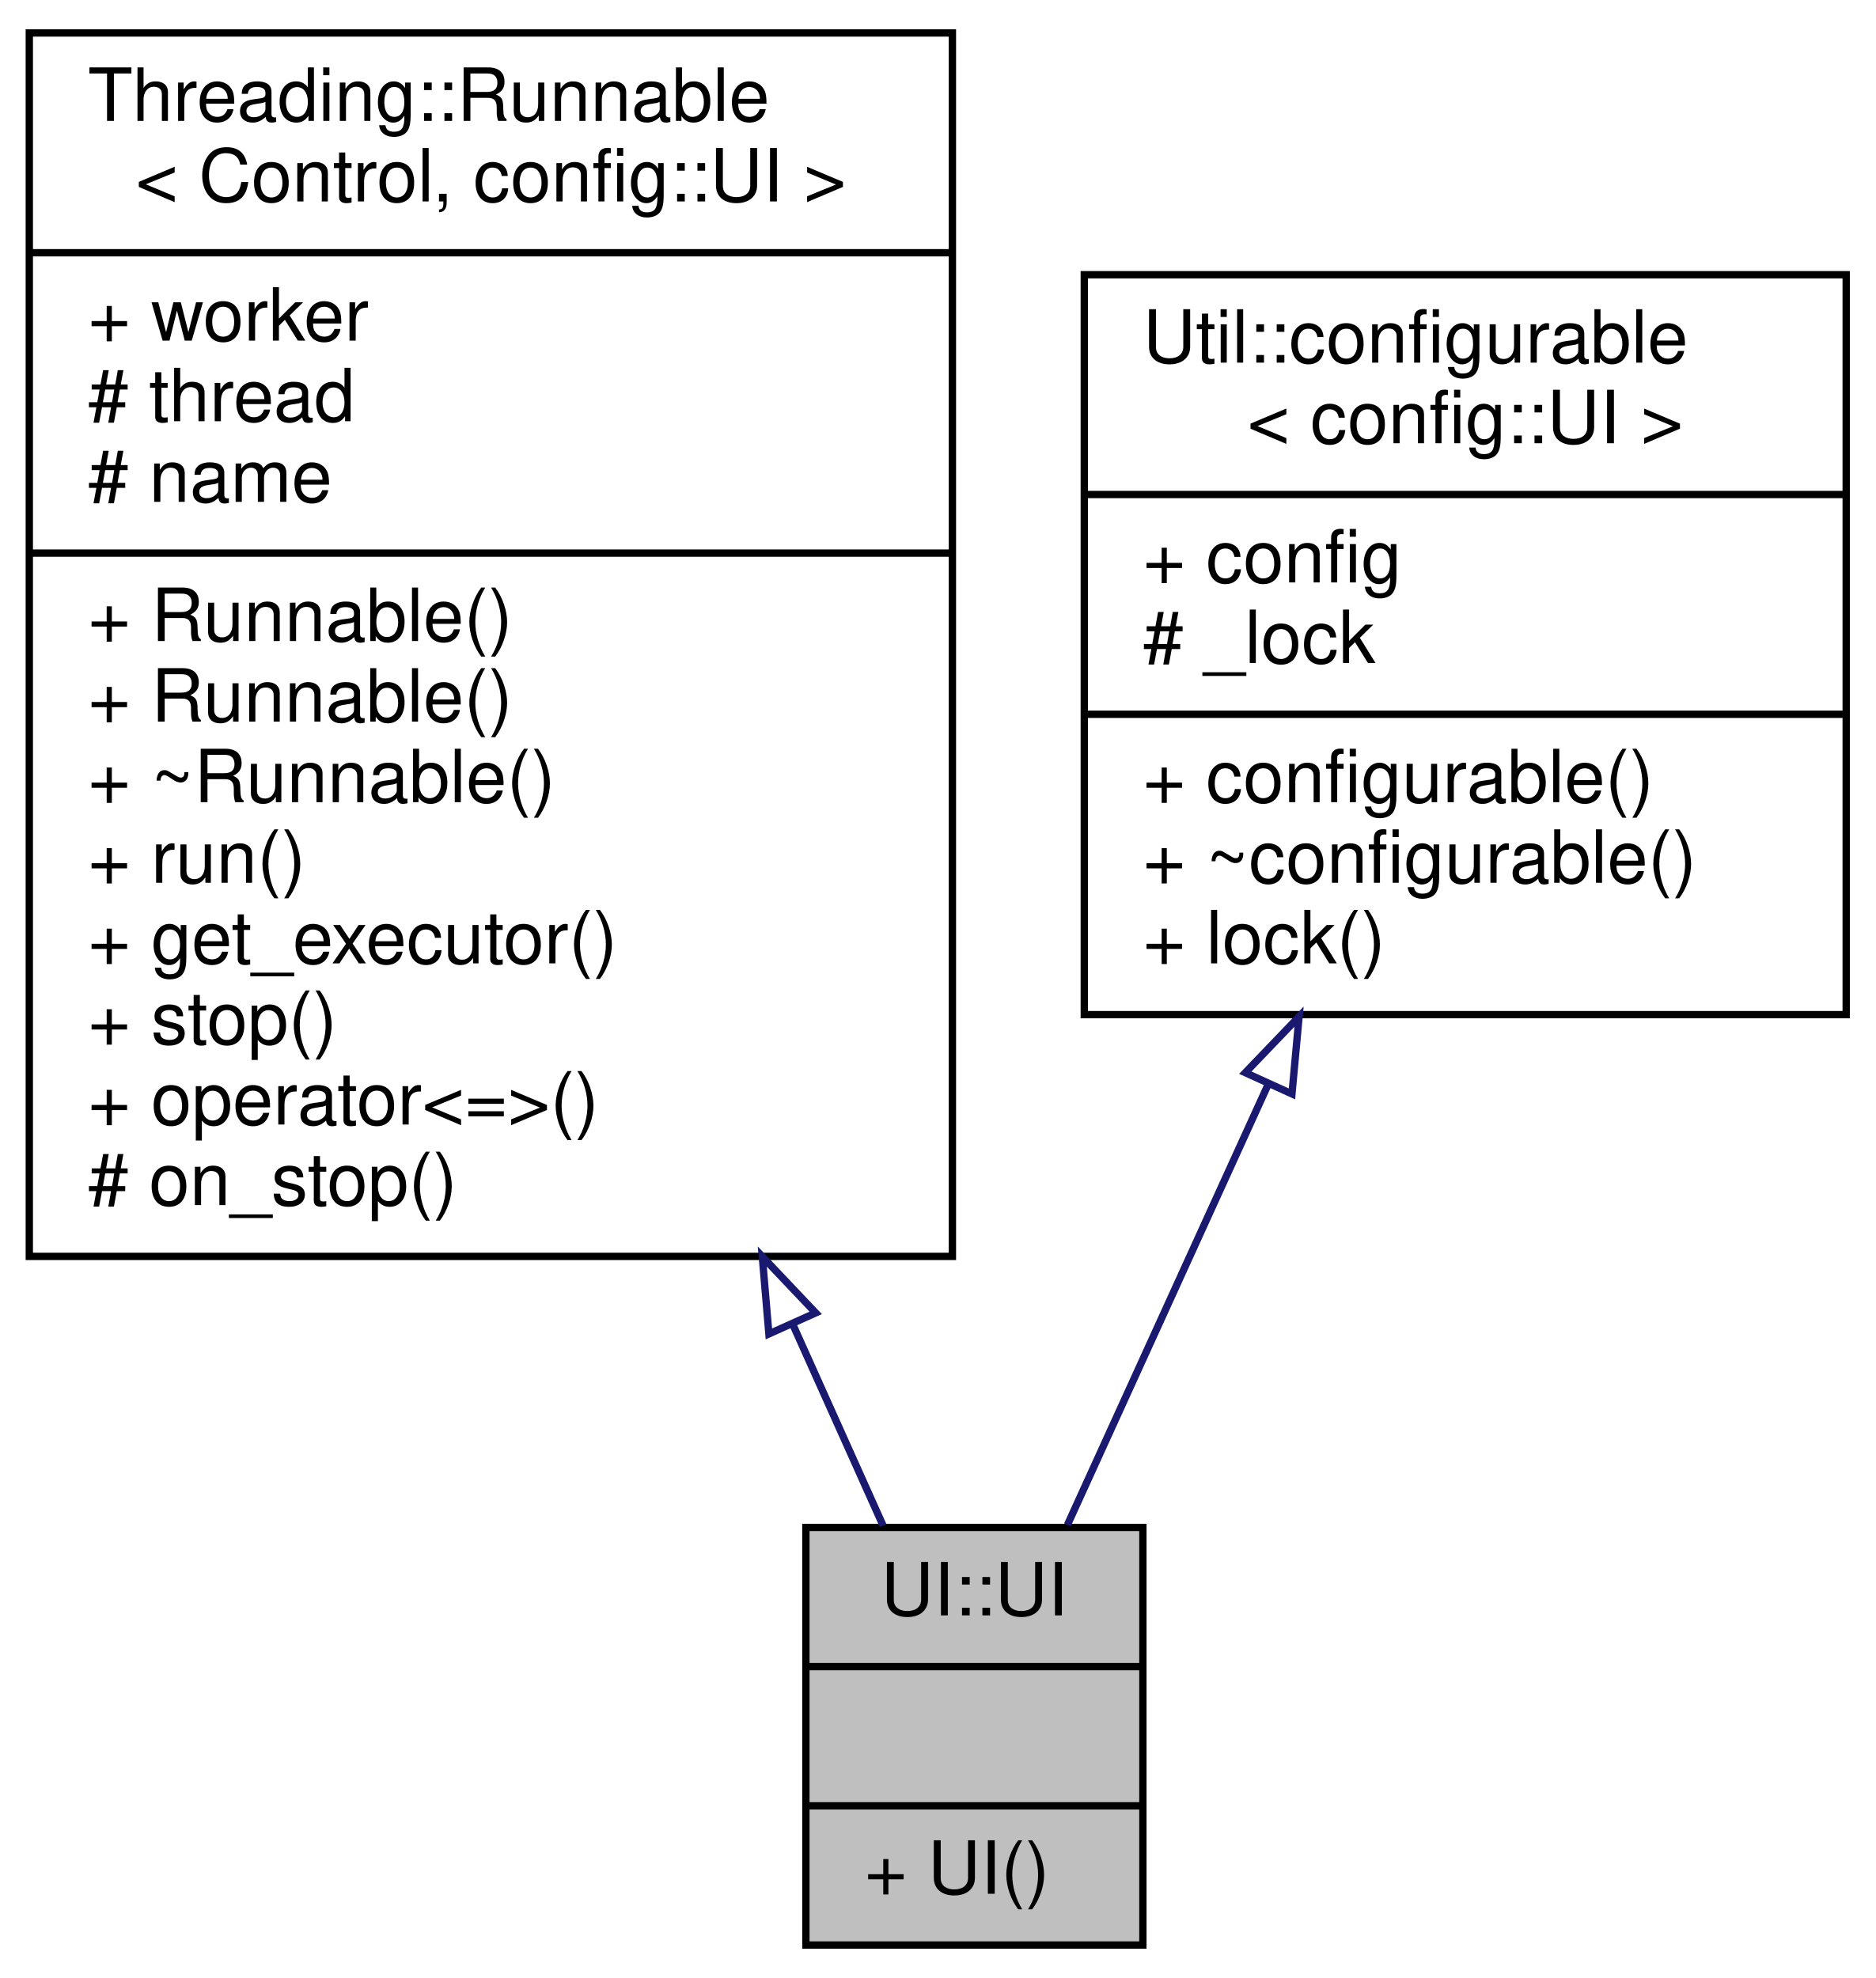
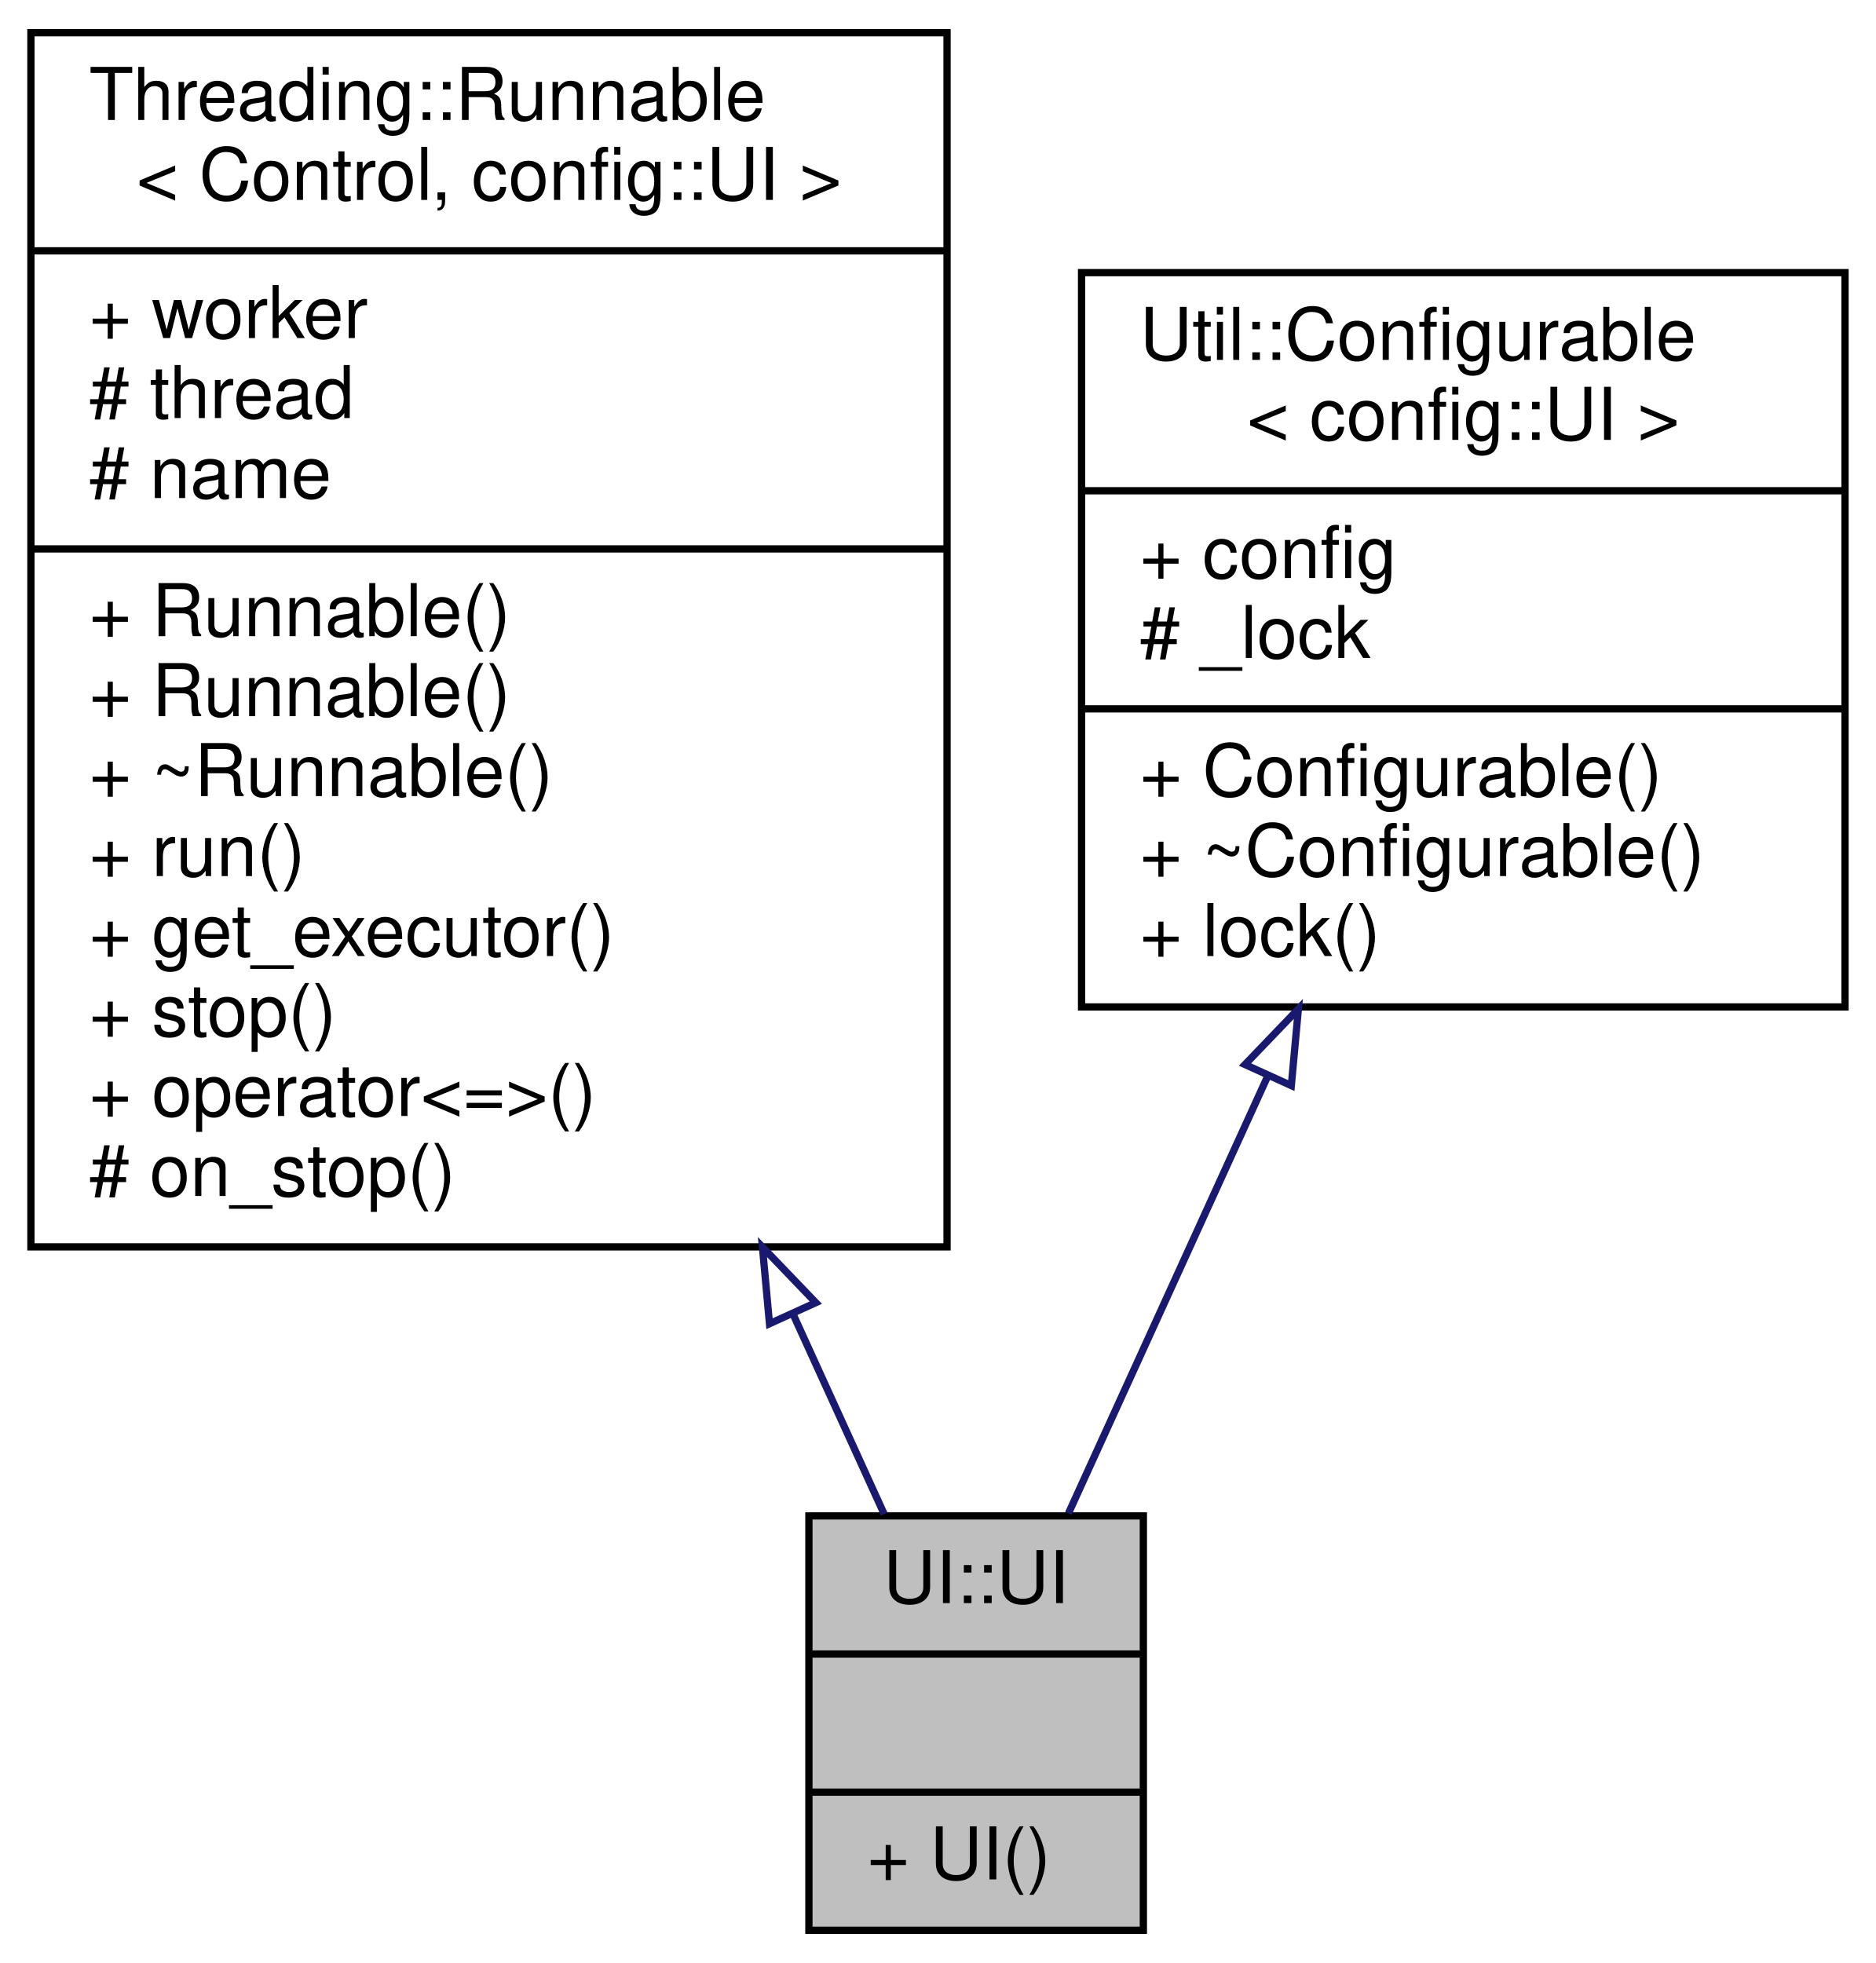
- <svg xmlns="http://www.w3.org/2000/svg" xmlns:xlink="http://www.w3.org/1999/xlink" width="256pt" height="270pt" viewBox="0.00 0.00 256.00 270.00">
+ <svg xmlns="http://www.w3.org/2000/svg" xmlns:xlink="http://www.w3.org/1999/xlink" width="258pt" height="270pt" viewBox="0.00 0.00 257.50 270.00">
  <g id="graph0" class="graph" transform="scale(1 1) rotate(0) translate(4 266)">
    <g id="node1" class="node">
      <g id="a_node1">
        <a xlink:title=" ">
-           <polygon fill="#bfbfbf" stroke="black" points="106,-0.5 106,-57.5 152,-57.5 152,-0.5 106,-0.5" />
-           <text text-anchor="middle" x="129" y="-45.5" font-family="Helvetica,sans-Serif" font-size="10.00">UI::UI</text>
-           <polyline fill="none" stroke="black" points="106,-38.5 152,-38.5 " />
-           <text text-anchor="middle" x="129" y="-26.5" font-family="Helvetica,sans-Serif" font-size="10.00"> </text>
-           <polyline fill="none" stroke="black" points="106,-19.5 152,-19.5 " />
-           <text text-anchor="start" x="114" y="-7.5" font-family="Helvetica,sans-Serif" font-size="10.00">+ UI()</text>
+           <polygon fill="#bfbfbf" stroke="black" points="107,-0.5 107,-57.5 153,-57.5 153,-0.5 107,-0.5" />
+           <text text-anchor="middle" x="130" y="-45.5" font-family="Helvetica,sans-Serif" font-size="10.00">UI::UI</text>
+           <polyline fill="none" stroke="black" points="107,-38.5 153,-38.5 " />
+           <text text-anchor="middle" x="130" y="-26.5" font-family="Helvetica,sans-Serif" font-size="10.00"> </text>
+           <polyline fill="none" stroke="black" points="107,-19.5 153,-19.5 " />
+           <text text-anchor="start" x="115" y="-7.5" font-family="Helvetica,sans-Serif" font-size="10.00">+ UI()</text>
        </a>
      </g>
    </g>
    <g id="node2" class="node">
      <g id="a_node2">
        <a xlink:href="structThreading_1_1Runnable.html" target="_top" xlink:title=" ">
          <polygon fill="none" stroke="black" points="0,-94.5 0,-261.5 126,-261.5 126,-94.5 0,-94.5" />
          <text text-anchor="start" x="8" y="-249.5" font-family="Helvetica,sans-Serif" font-size="10.00">Threading::Runnable</text>
          <text text-anchor="middle" x="63" y="-238.5" font-family="Helvetica,sans-Serif" font-size="10.00">&lt; Control, config::UI &gt;</text>
          <polyline fill="none" stroke="black" points="0,-231.5 126,-231.5 " />
          <text text-anchor="start" x="8" y="-219.5" font-family="Helvetica,sans-Serif" font-size="10.00">+ worker</text>
          <text text-anchor="start" x="8" y="-208.5" font-family="Helvetica,sans-Serif" font-size="10.00"># thread</text>
          <text text-anchor="start" x="8" y="-197.5" font-family="Helvetica,sans-Serif" font-size="10.00"># name</text>
          <polyline fill="none" stroke="black" points="0,-190.5 126,-190.5 " />
          <text text-anchor="start" x="8" y="-178.5" font-family="Helvetica,sans-Serif" font-size="10.00">+ Runnable()</text>
          <text text-anchor="start" x="8" y="-167.5" font-family="Helvetica,sans-Serif" font-size="10.00">+ Runnable()</text>
          <text text-anchor="start" x="8" y="-156.5" font-family="Helvetica,sans-Serif" font-size="10.00">+ ~Runnable()</text>
          <text text-anchor="start" x="8" y="-145.5" font-family="Helvetica,sans-Serif" font-size="10.00">+ run()</text>
          <text text-anchor="start" x="8" y="-134.5" font-family="Helvetica,sans-Serif" font-size="10.00">+ get_executor()</text>
          <text text-anchor="start" x="8" y="-123.5" font-family="Helvetica,sans-Serif" font-size="10.00">+ stop()</text>
          <text text-anchor="start" x="8" y="-112.5" font-family="Helvetica,sans-Serif" font-size="10.00">+ operator&lt;=&gt;()</text>
          <text text-anchor="start" x="8" y="-101.5" font-family="Helvetica,sans-Serif" font-size="10.00"># on_stop()</text>
        </a>
      </g>
    </g>
    <g id="edge1" class="edge">
-       <path fill="none" stroke="midnightblue" d="M104.19,-85.27C108.63,-75.36 112.87,-65.93 116.54,-57.75" />
-       <polygon fill="none" stroke="midnightblue" points="100.95,-83.92 100.05,-94.48 107.34,-86.79 100.95,-83.92" />
+       <path fill="none" stroke="midnightblue" d="M104.81,-85.27C109.32,-75.36 113.62,-65.93 117.35,-57.75" />
+       <polygon fill="none" stroke="midnightblue" points="101.58,-83.93 100.61,-94.48 107.95,-86.83 101.58,-83.93" />
    </g>
    <g id="node3" class="node">
      <g id="a_node3">
-         <a xlink:href="classUtil_1_1configurable.html" target="_top" xlink:title=" ">
-           <polygon fill="none" stroke="black" points="144,-127.5 144,-228.5 248,-228.5 248,-127.5 144,-127.5" />
-           <text text-anchor="start" x="152" y="-216.5" font-family="Helvetica,sans-Serif" font-size="10.00">Util::configurable</text>
-           <text text-anchor="middle" x="196" y="-205.5" font-family="Helvetica,sans-Serif" font-size="10.00">&lt; config::UI &gt;</text>
-           <polyline fill="none" stroke="black" points="144,-198.5 248,-198.5 " />
-           <text text-anchor="start" x="152" y="-186.5" font-family="Helvetica,sans-Serif" font-size="10.00">+ config</text>
-           <text text-anchor="start" x="152" y="-175.5" font-family="Helvetica,sans-Serif" font-size="10.00"># _lock</text>
-           <polyline fill="none" stroke="black" points="144,-168.5 248,-168.5 " />
-           <text text-anchor="start" x="152" y="-156.5" font-family="Helvetica,sans-Serif" font-size="10.00">+ configurable()</text>
-           <text text-anchor="start" x="152" y="-145.5" font-family="Helvetica,sans-Serif" font-size="10.00">+ ~configurable()</text>
-           <text text-anchor="start" x="152" y="-134.5" font-family="Helvetica,sans-Serif" font-size="10.00">+ lock()</text>
+         <a xlink:href="classUtil_1_1Configurable.html" target="_top" xlink:title=" ">
+           <polygon fill="none" stroke="black" points="144.5,-127.5 144.5,-228.5 249.5,-228.5 249.5,-127.5 144.5,-127.5" />
+           <text text-anchor="start" x="152.5" y="-216.5" font-family="Helvetica,sans-Serif" font-size="10.00">Util::Configurable</text>
+           <text text-anchor="middle" x="197" y="-205.5" font-family="Helvetica,sans-Serif" font-size="10.00">&lt; config::UI &gt;</text>
+           <polyline fill="none" stroke="black" points="144.5,-198.5 249.5,-198.5 " />
+           <text text-anchor="start" x="152.5" y="-186.5" font-family="Helvetica,sans-Serif" font-size="10.00">+ config</text>
+           <text text-anchor="start" x="152.5" y="-175.5" font-family="Helvetica,sans-Serif" font-size="10.00"># _lock</text>
+           <polyline fill="none" stroke="black" points="144.5,-168.5 249.5,-168.5 " />
+           <text text-anchor="start" x="152.5" y="-156.5" font-family="Helvetica,sans-Serif" font-size="10.00">+ Configurable()</text>
+           <text text-anchor="start" x="152.5" y="-145.5" font-family="Helvetica,sans-Serif" font-size="10.00">+ ~Configurable()</text>
+           <text text-anchor="start" x="152.5" y="-134.5" font-family="Helvetica,sans-Serif" font-size="10.00">+ lock()</text>
        </a>
      </g>
    </g>
    <g id="edge2" class="edge">
-       <path fill="none" stroke="midnightblue" d="M169.17,-118.13C159.68,-97.32 149.46,-74.88 141.7,-57.85" />
-       <polygon fill="none" stroke="midnightblue" points="165.98,-119.58 173.32,-127.23 172.35,-116.68 165.98,-119.58" />
+       <path fill="none" stroke="midnightblue" d="M170.17,-118.13C160.68,-97.32 150.46,-74.88 142.7,-57.85" />
+       <polygon fill="none" stroke="midnightblue" points="166.98,-119.58 174.32,-127.23 173.35,-116.68 166.98,-119.58" />
    </g>
  </g>
</svg>
